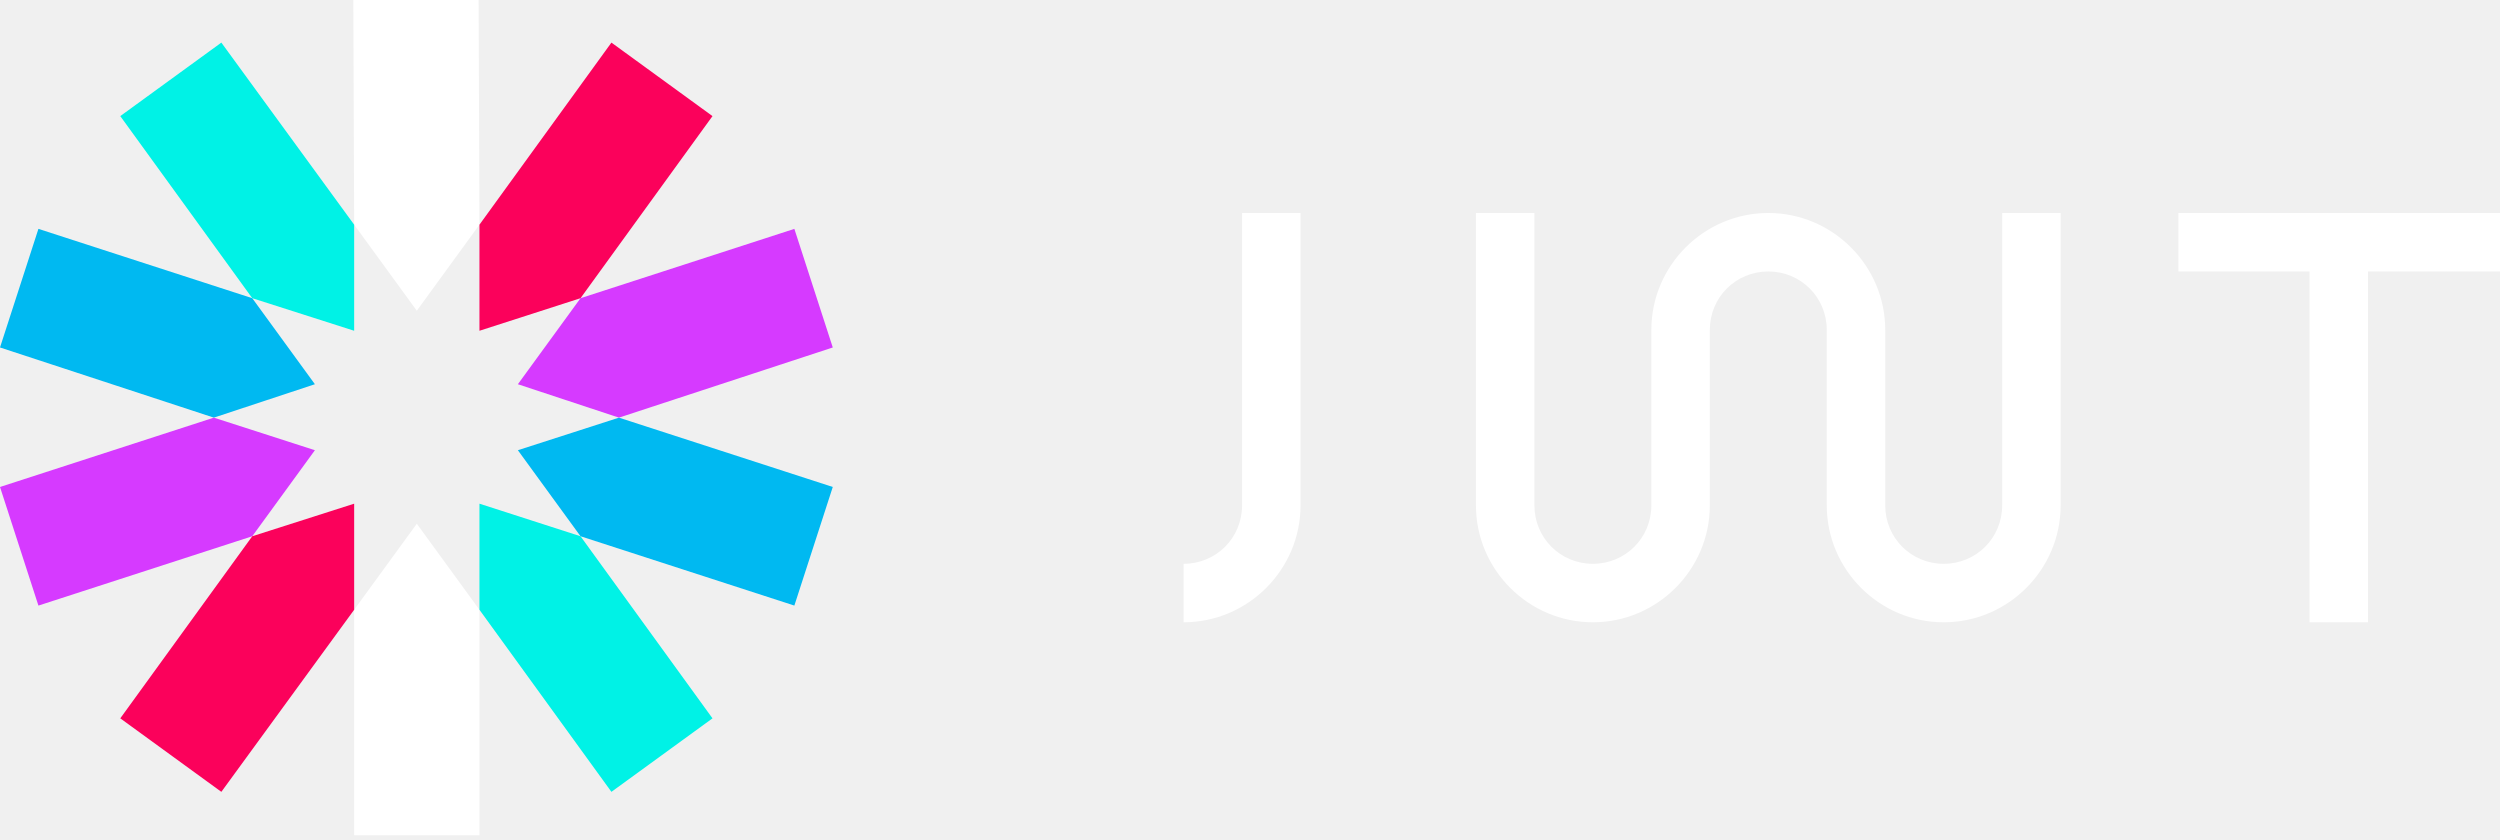
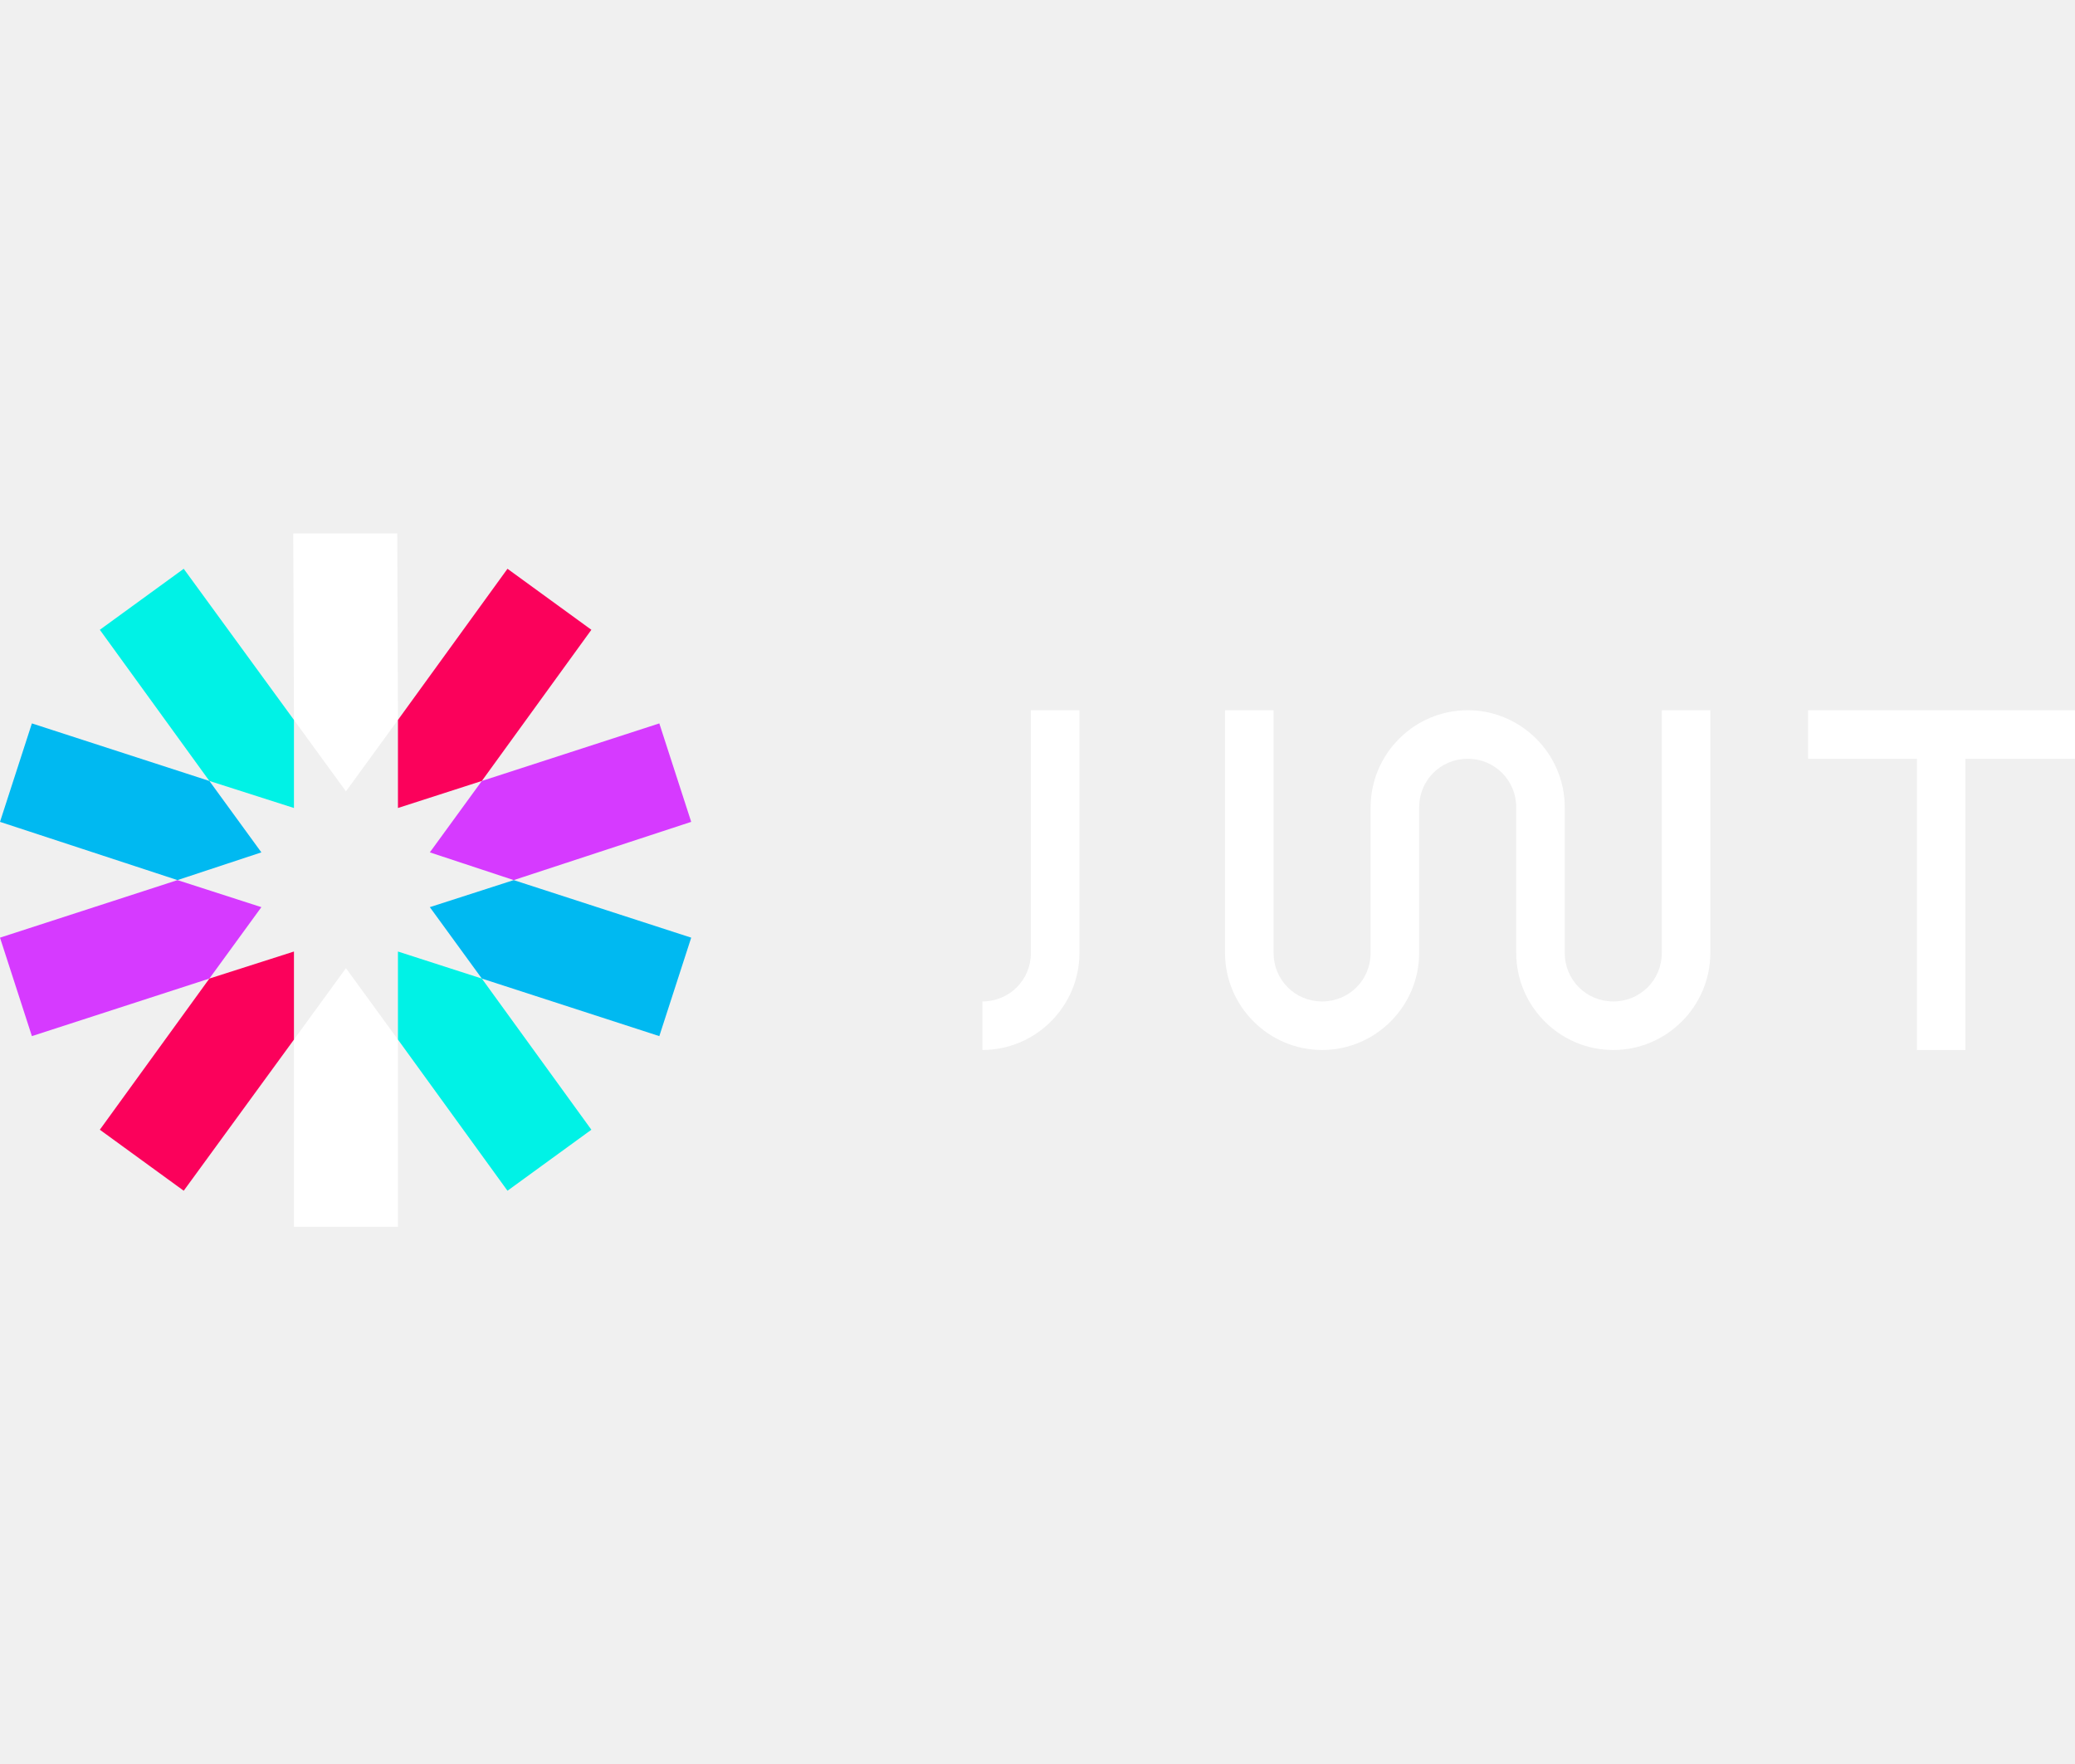
- <svg xmlns="http://www.w3.org/2000/svg" width="512" height="172" viewBox="0 0 512 172">
-   <rect x="0" y="0" width="32" height="32" fill="none" stroke="none" />
+ <svg xmlns="http://www.w3.org/2000/svg" width="100" height="85" viewBox="0 0 512 172">
+   <rect x="0" y="0" width="100" height="85" fill="none" stroke="none" />
  <path fill="#FFFFFF" d="M98.192 46.017L98.021 0h-25.66l.171 46.017l12.83 17.619zm-25.66 78.861v46.188h25.66v-46.188l-12.83-17.62z" />
  <path fill="#00F2E6" d="m98.192 124.878l27.028 37.292l20.699-15.053l-27.028-37.293l-20.699-6.671zm-25.66-78.861l-27.2-37.293l-20.699 15.054L51.662 61.07l20.87 6.672z" />
  <path fill="#00B9F1" d="M51.662 61.07L7.869 46.872L0 71.163l43.793 14.37l20.699-6.843zm54.399 31.134l12.83 17.62l43.793 14.199l7.869-24.292l-43.793-14.198z" />
  <path fill="#D63AFF" d="m126.76 85.533l43.793-14.37l-7.869-24.291l-43.793 14.198l-12.83 17.62zm-82.967 0L0 99.731l7.869 24.292l43.793-14.199l12.83-17.62z" />
  <path fill="#FB015B" d="m51.662 109.824l-27.029 37.293l20.699 15.053l27.2-37.292v-21.725zm67.229-48.754l27.028-37.292L125.22 8.724L98.192 46.017v21.725z" />
  <path fill="#FFFFFF" d="M266.35 43.622v59.873c0 13.172-10.778 23.949-23.95 23.949v-11.975c6.672 0 11.975-5.303 11.975-11.974V43.622h11.974Zm218.622 11.974H512V43.622h-65.86v11.974h26.857v71.848h11.975V55.596Zm-74.927-11.974v59.873c0 6.671-5.303 11.974-11.975 11.974c-6.671 0-11.974-5.303-11.974-11.974V67.57c0-13.172-10.778-23.95-23.95-23.95c-13.172 0-23.949 10.778-23.949 23.95v35.924c0 6.671-5.303 11.974-11.974 11.974c-6.672 0-11.975-5.303-11.975-11.974V43.622h-11.975v59.873c0 13.172 10.777 23.949 23.95 23.949c13.172 0 23.949-10.777 23.949-23.95V67.572c0-6.672 5.303-11.975 11.974-11.975c6.672 0 11.975 5.303 11.975 11.975v35.924c0 13.172 10.777 23.949 23.95 23.949c13.171 0 23.948-10.777 23.948-23.95V43.623h-11.974Z" />
</svg>
